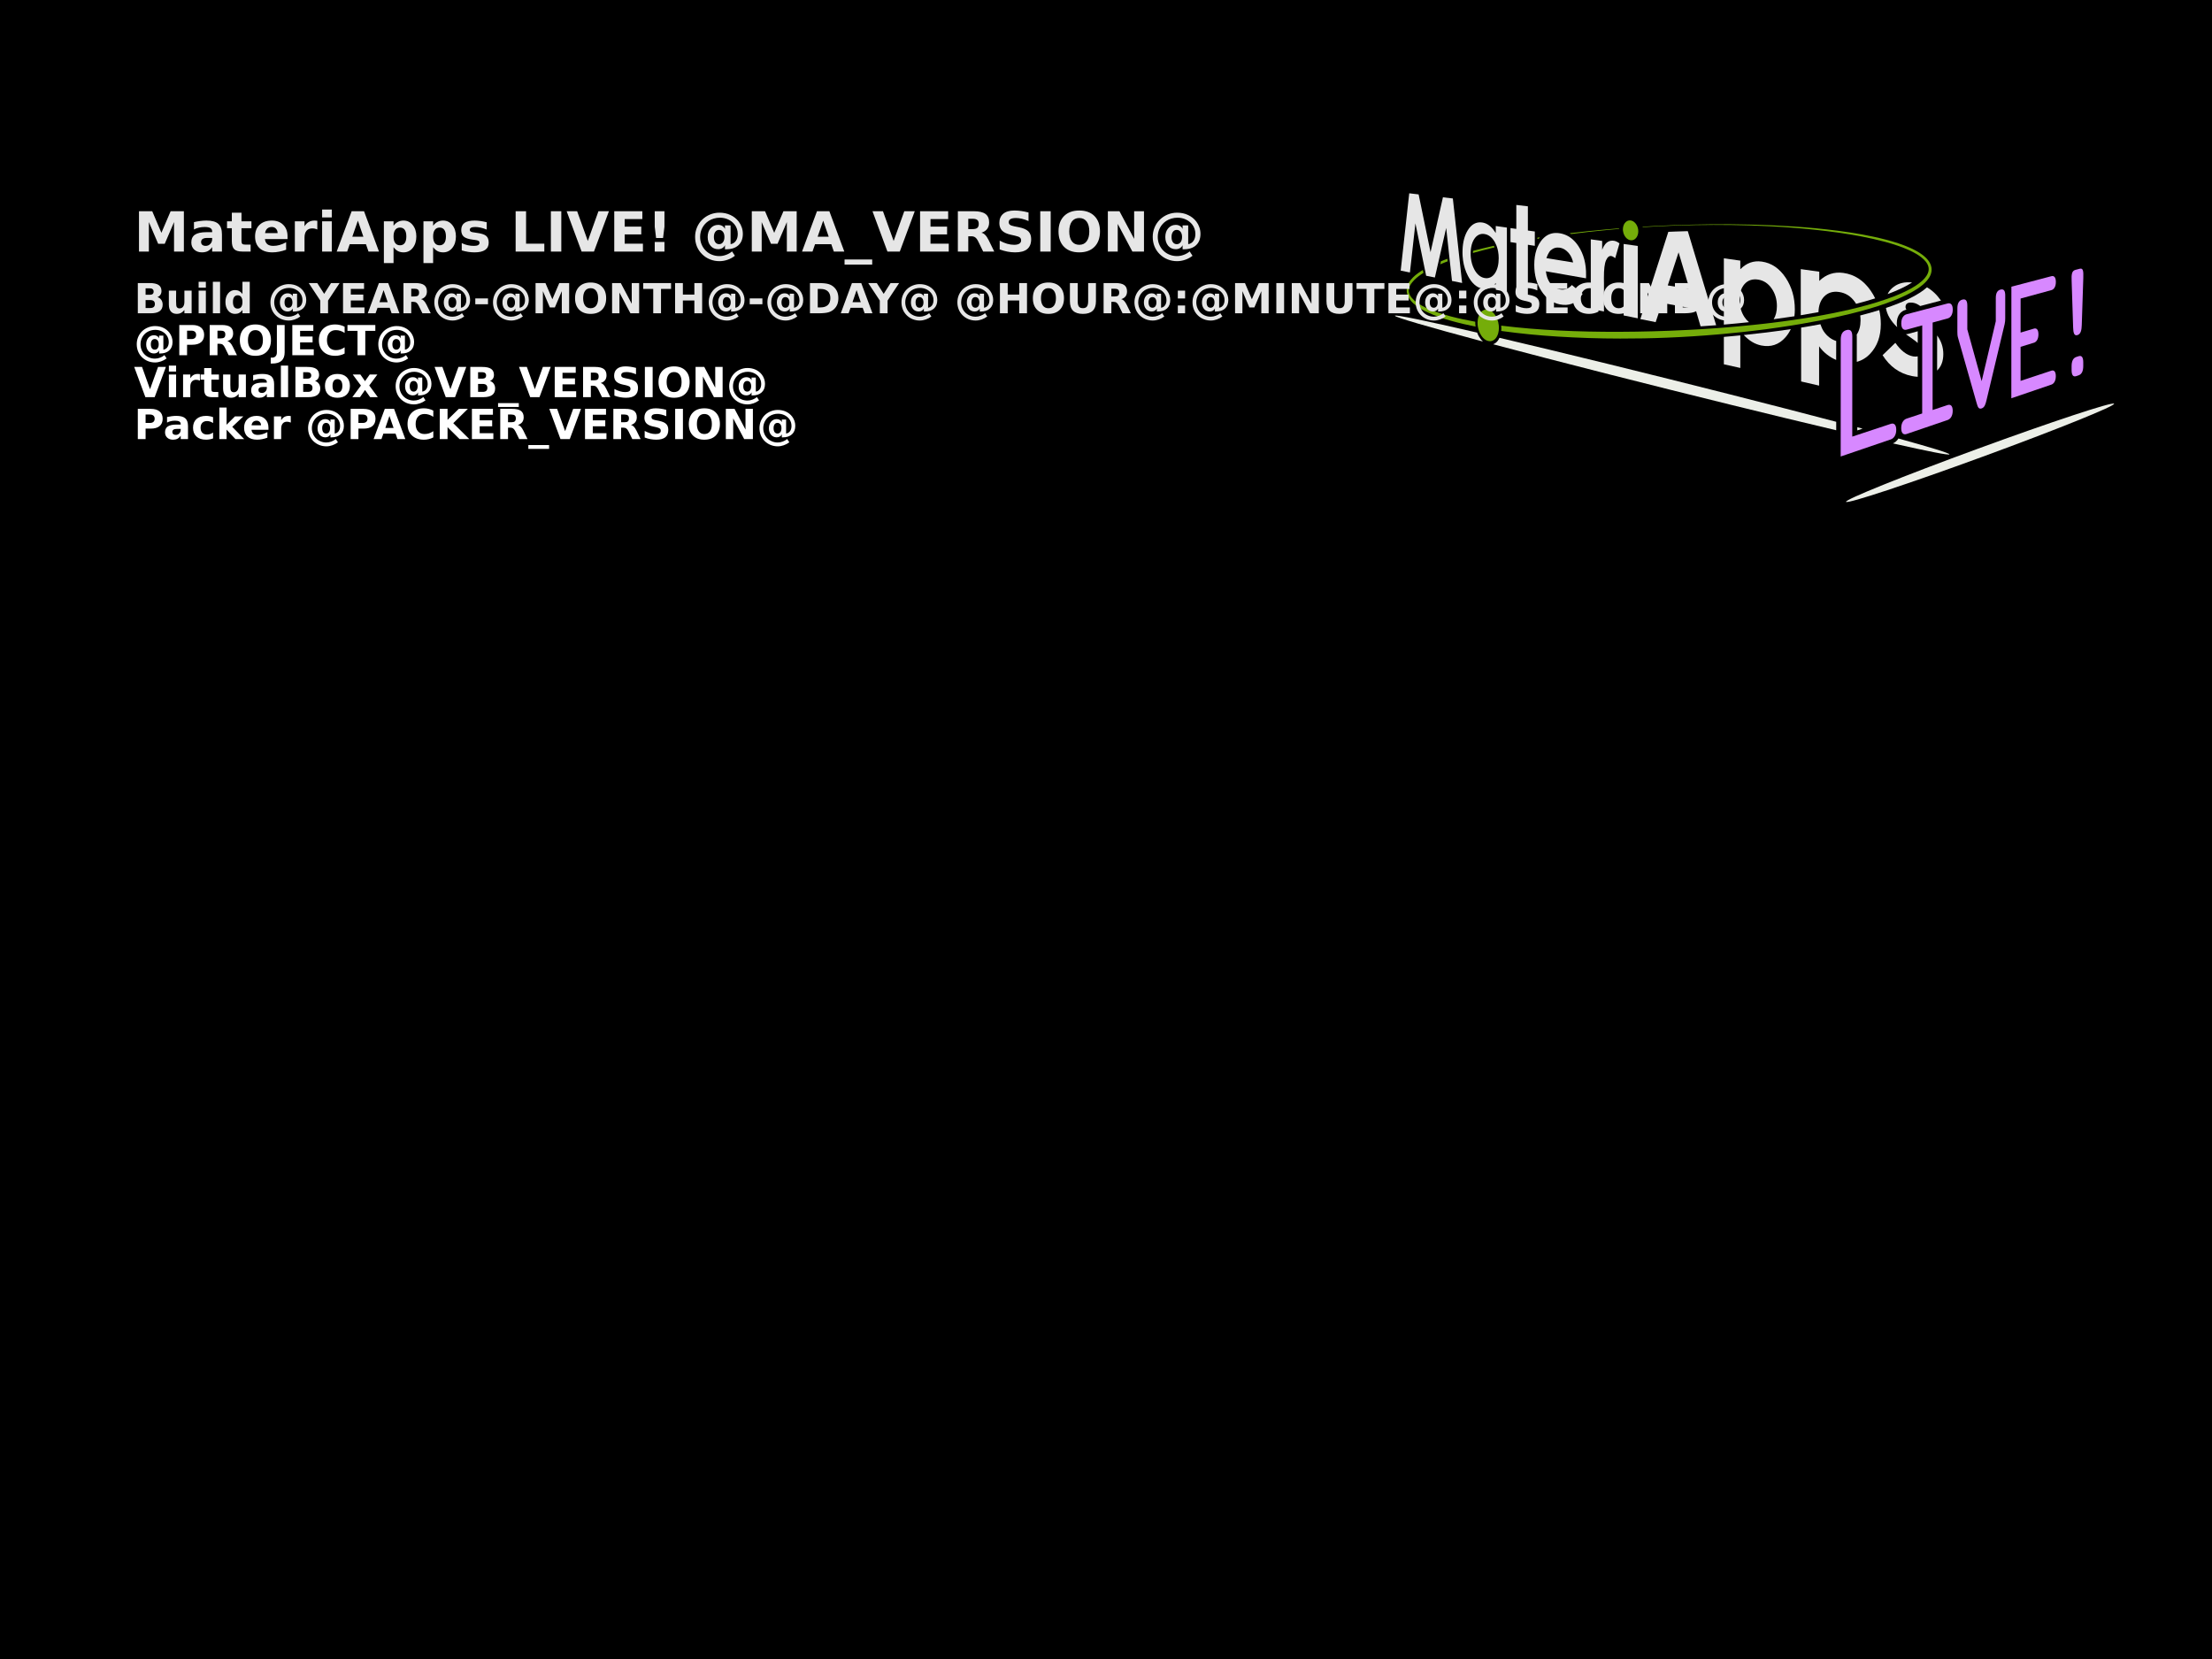
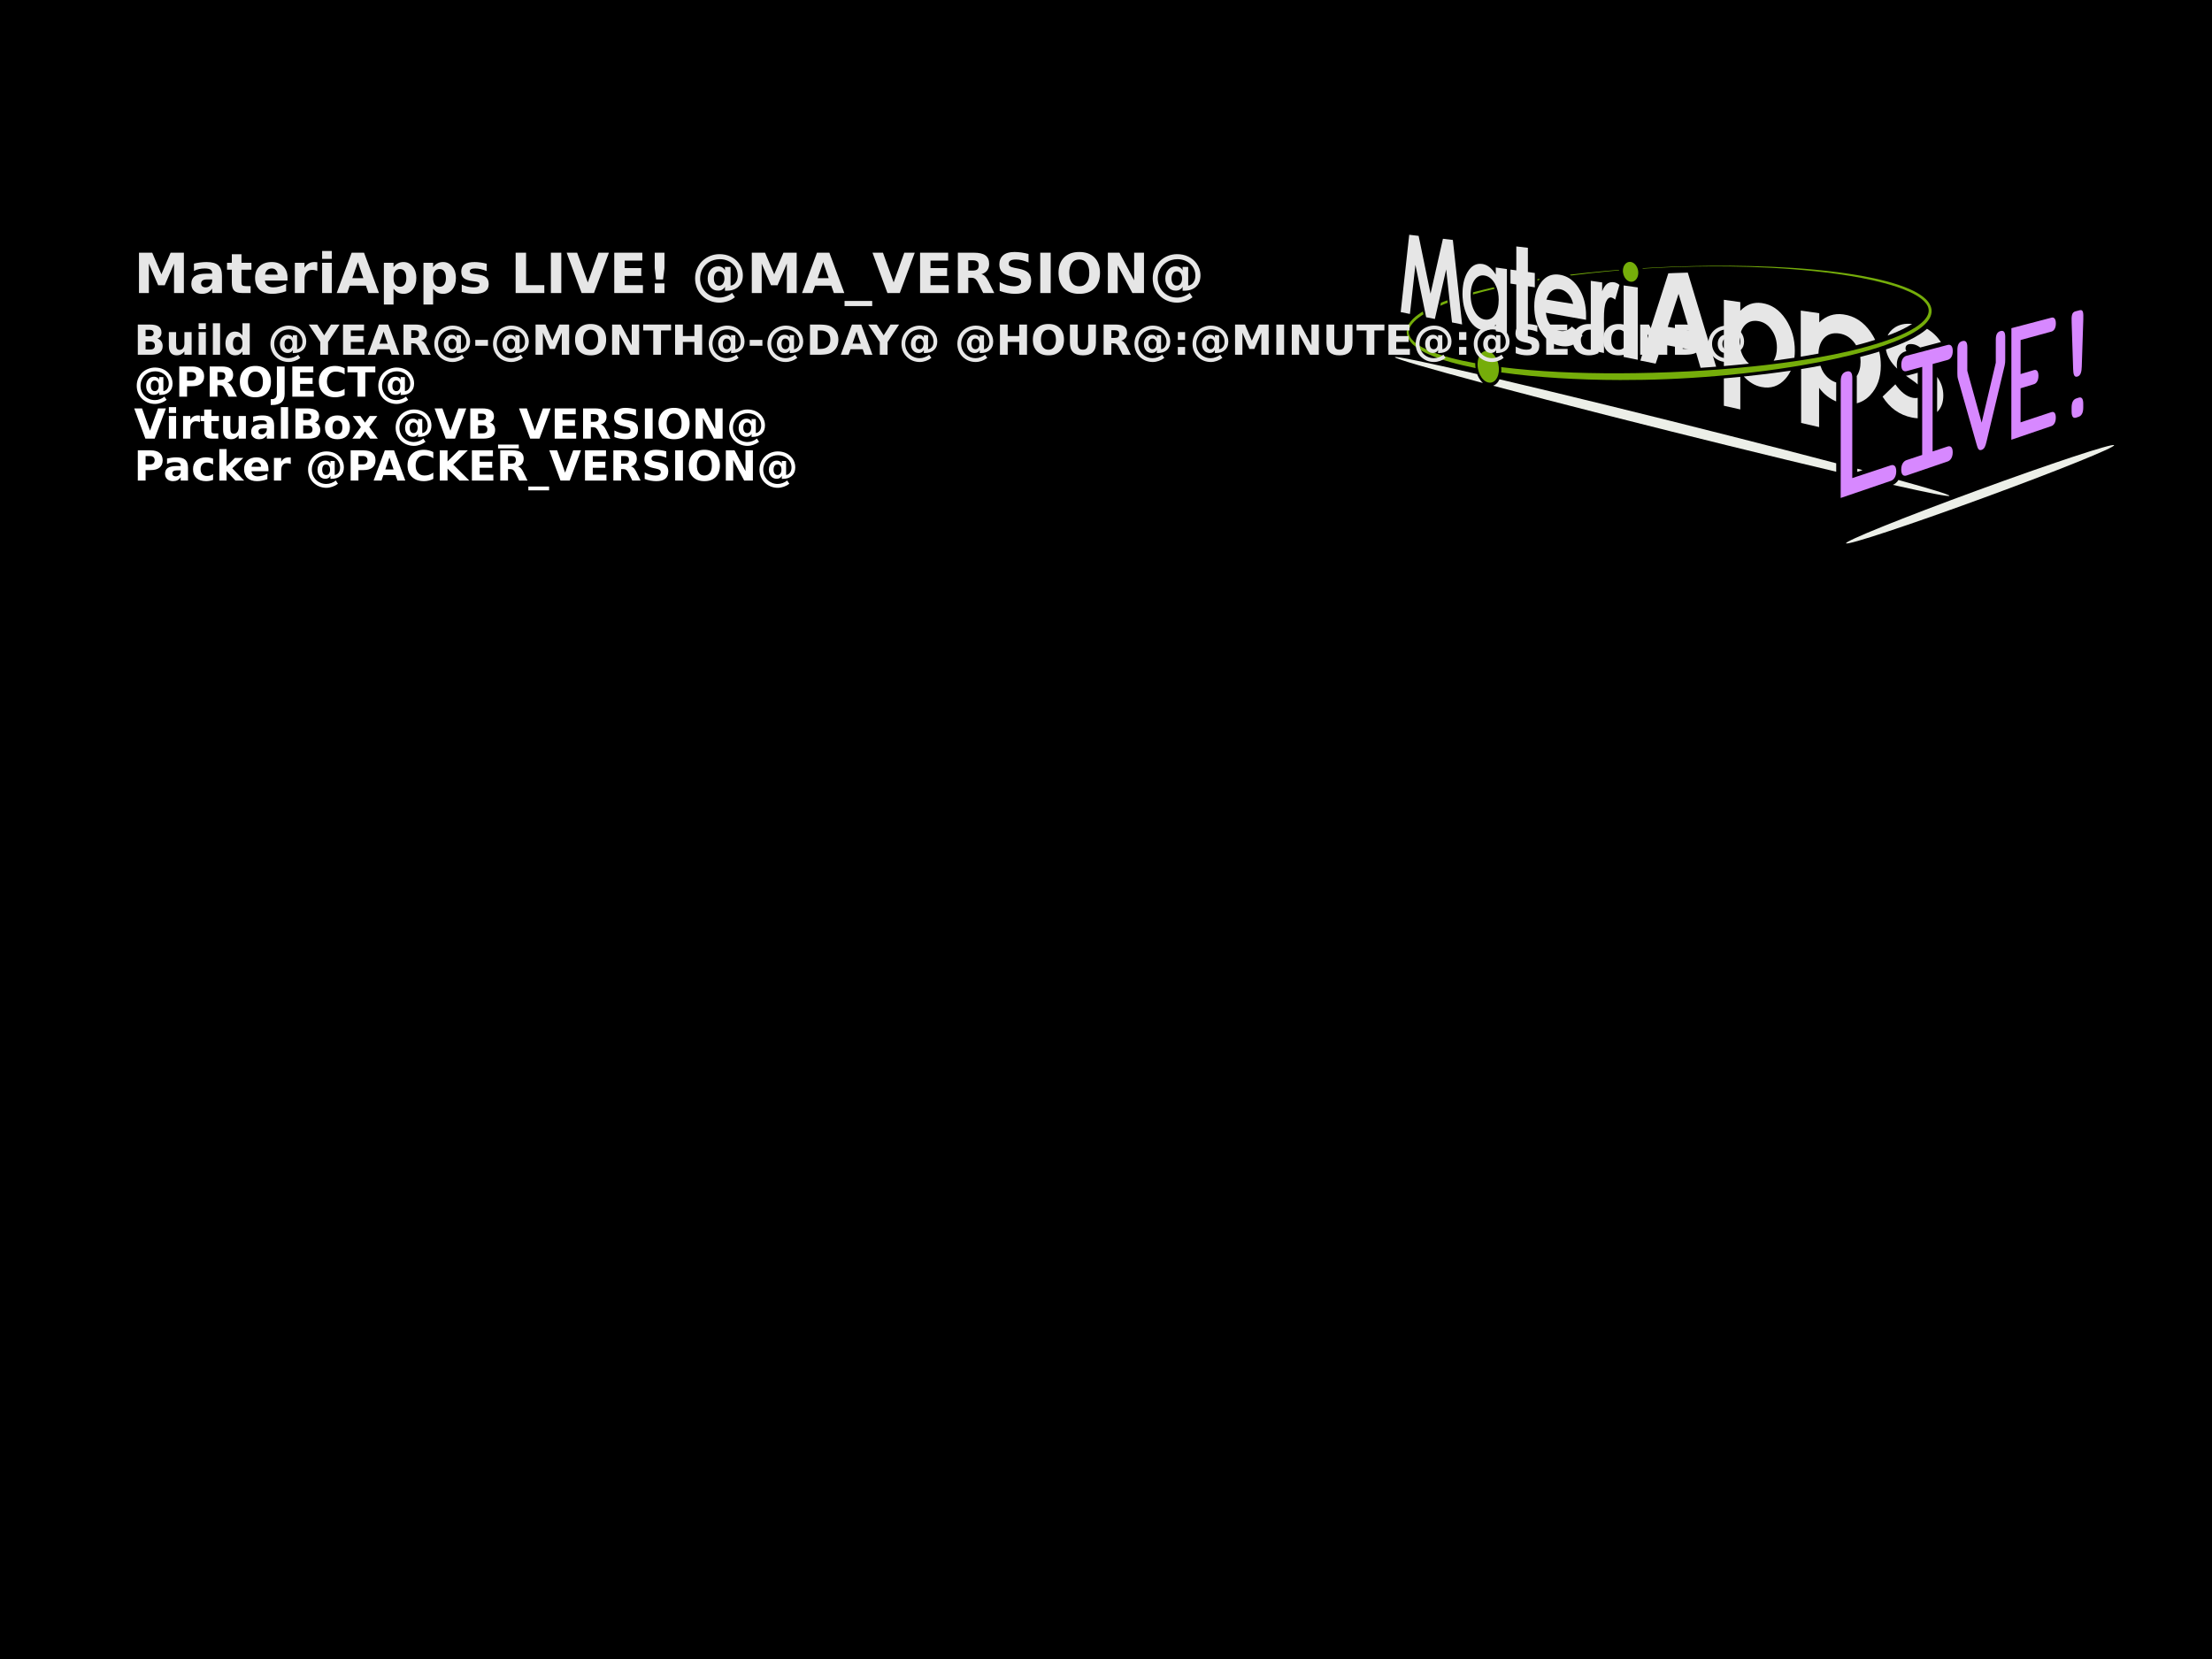
<svg xmlns="http://www.w3.org/2000/svg" width="640" height="480" id="svg3320" version="1.1">
  <defs id="defs3322">
    <linearGradient id="linearGradient5012">
      <stop id="stop5014" offset="0" style="stop-color:#fdf188;stop-opacity:1;" />
      <stop id="stop5016" offset="1" style="stop-color:#d3bc00;stop-opacity:1;" />
    </linearGradient>
    <linearGradient id="linearGradient8543">
      <stop id="stop8545" offset="0" style="stop-color:#fffef5;stop-opacity:0.941;" />
      <stop id="stop8547" offset="1" style="stop-color:#fce94f;stop-opacity:0;" />
    </linearGradient>
    <linearGradient id="linearGradient11202">
      <stop id="stop11204" offset="0" style="stop-color:#c4a000;stop-opacity:1;" />
      <stop id="stop11206" offset="1" style="stop-color:#c4a000;stop-opacity:0;" />
    </linearGradient>
    <linearGradient id="linearGradient18284">
      <stop id="stop18286" offset="0" style="stop-color:#000000;stop-opacity:1;" />
      <stop style="stop-color:#000000;stop-opacity:1;" offset="0.5" id="stop20913" />
      <stop style="stop-color:#000000;stop-opacity:0;" offset="1" id="stop19165" />
    </linearGradient>
  </defs>
  <g id="layer1" transform="translate(0,-572.3622)">
    <rect style="fill:#000000;fill-opacity:1;stroke:none" id="rect3328" width="640" height="480" x="0" y="572.362" />
    <text xml:space="preserve" style="font-style:normal;font-weight:normal;line-height:0%;font-family:sans-serif;letter-spacing:0px;word-spacing:0px;fill:#000000;fill-opacity:1;stroke:none" x="200" y="336.774" id="text3114" transform="translate(0,572.3622)">
      <tspan id="tspan3116" x="200" y="336.774" style="font-size:40px;line-height:1.25;font-family:sans-serif"> </tspan>
    </text>
    <text xml:space="preserve" style="font-style:normal;font-weight:normal;line-height:0%;font-family:sans-serif;letter-spacing:0px;word-spacing:0px;fill:#000000;fill-opacity:1;stroke:none" x="36.129" y="140.645" id="text3042" transform="translate(0,572.3622)">
      <tspan id="tspan3044" x="36.129" y="140.645" style="font-size:40px;line-height:1.25;font-family:sans-serif"> </tspan>
      <tspan id="tspan3046" x="36.129" y="190.645" style="font-size:40px;line-height:1.25;font-family:sans-serif"> </tspan>
    </text>
-     <g transform="matrix(0.6500387,0,0,0.6500387,369.0142,606.9292)" id="g509">
+     <g transform="matrix(0.6500387,0,0,0.6500387,369.0142,618.9292)" id="g509">
      <path id="path2" d="m 220.928,75.288 c -1.555,-2.298 -3.59,-3.635 -6.096,-4.019 -2.503,-0.383 -4.517,0.296 -6.053,2.031 -1.456,1.673 -2.18,3.969 -2.18,6.894 0,2.947 0.716,5.521 2.153,7.731 0.601,0.909 1.279,1.672 2.029,2.298 2.175,-0.234 4.365,-0.478 6.565,-0.747 1.473,-0.181 2.952,-0.37 4.437,-0.567 0.951,-1.575 1.436,-3.52 1.436,-5.843 -0.001,-2.966 -0.766,-5.561 -2.291,-7.778 z" style="fill:none" />
      <polygon id="polygon4" points="184.322,75.493 179.452,59.146 174.642,73.855 " style="fill:none" />
      <path id="path6" d="m 250.984,76.805 c -2.822,-0.432 -5.092,0.269 -6.821,2.095 -1.56,1.675 -2.365,3.962 -2.441,6.853 4.341,-0.816 8.716,-1.726 13.11,-2.77 1.214,-0.296 2.428,-0.605 3.645,-0.922 -0.191,-0.314 -0.395,-0.621 -0.614,-0.923 -1.757,-2.459 -4.052,-3.9 -6.879,-4.333 z" style="fill:none" />
      <path id="path8" d="m 89.787,94.86 c -22.84,-5.284 -36.616,-8.134 -36.616,-7.506 0,0.65 14.801,4.963 39.214,11.492 -0.669,-0.596 -1.271,-1.353 -1.775,-2.223 -0.315,-0.545 -0.588,-1.14 -0.823,-1.763 z" style="fill:#ecefe8" />
      <path id="path10" d="m 199.604,108.962 7.323,1.637 V 96.102 c -2.458,0.246 -4.899,0.472 -7.323,0.679 z" style="fill:#e6e6e6" />
      <path id="path12" d="m 227.199,70.567 c -2.809,-4.282 -6.4,-6.714 -10.748,-7.318 -3.655,-0.508 -6.825,0.645 -9.525,3.434 v -3.858 l -7.323,-1.029 v 29.502 c 3.686,-0.312 7.411,-0.67 11.177,-1.074 -0.75,-0.626 -1.428,-1.389 -2.029,-2.298 -1.437,-2.209 -2.153,-4.783 -2.153,-7.731 0,-2.925 0.725,-5.221 2.18,-6.894 1.536,-1.735 3.55,-2.414 6.053,-2.031 2.506,0.384 4.54,1.721 6.096,4.019 1.525,2.217 2.29,4.812 2.29,7.778 0,2.323 -0.485,4.269 -1.436,5.843 3.052,-0.403 6.129,-0.84 9.228,-1.32 0.121,-0.98 0.185,-1.999 0.185,-3.06 0.002,-5.249 -1.335,-9.912 -3.995,-13.963 z" style="fill:#e6e6e6" />
      <path id="path14" d="m 208.474,95.945 c 2.353,2.521 4.935,4.074 7.753,4.645 4.267,0.866 7.867,-0.325 10.769,-3.604 0.967,-1.102 1.765,-2.325 2.4,-3.664 -3.656,0.544 -7.278,1.039 -10.863,1.486 -3.385,0.42 -6.739,0.795 -10.059,1.137 z" style="fill:#e6e6e6" />
      <path id="path16" d="m 252.809,68.302 c -4.122,-0.573 -7.693,0.622 -10.734,3.556 v -4.094 l -8.238,-1.158 v 20.526 c 2.614,-0.426 5.243,-0.884 7.884,-1.381 0.076,-2.89 0.881,-5.178 2.441,-6.853 1.73,-1.825 4,-2.527 6.821,-2.095 2.827,0.433 5.123,1.874 6.879,4.332 0.219,0.302 0.423,0.609 0.614,0.923 2.832,-0.738 5.667,-1.536 8.481,-2.432 -0.573,-1.191 -1.241,-2.34 -2.009,-3.445 -3.174,-4.578 -7.231,-7.196 -12.139,-7.879 z" style="fill:#e6e6e6" />
      <path id="path18" d="m 272.496,77.718 c 0.647,-0.241 1.294,-0.484 1.937,-0.738 3.116,-1.249 6.196,-2.659 8.955,-4.413 -3.178,-0.368 -5.875,0.245 -8.091,1.849 -1.255,0.901 -2.186,2.002 -2.801,3.302 z" style="fill:#e6e6e6" />
      <path id="path20" d="m 117.228,53.073 c 0.076,-0.105 0.15,-0.212 0.229,-0.315 0.084,-0.111 0.17,-0.214 0.256,-0.32 -0.368,0.056 -0.735,0.115 -1.102,0.172 v 0.566 c 0.205,-0.033 0.41,-0.068 0.617,-0.103 z" style="fill:#75ad0a" />
      <path id="path22" d="m 88.953,90.023 c -3.657,-0.654 -7.257,-1.415 -10.797,-2.337 -3.548,-0.94 -7.043,-2.027 -10.431,-3.545 -1.67,-0.761 -3.322,-1.621 -4.879,-2.764 -0.77,-0.572 -1.521,-1.218 -2.173,-2.009 -0.645,-0.779 -1.189,-1.756 -1.292,-2.769 -0.118,-1.013 0.212,-2.047 0.684,-2.891 0.476,-0.856 1.081,-1.578 1.719,-2.229 1.26,-1.269 2.665,-2.279 4.109,-3.193 l -0.264,-1.292 c -0.002,0.001 -0.003,0.002 -0.005,0.003 -1.516,0.923 -3,1.941 -4.37,3.283 -0.678,0.675 -1.333,1.427 -1.889,2.402 -0.275,0.489 -0.527,1.04 -0.705,1.697 -0.177,0.651 -0.27,1.442 -0.185,2.262 0.08,0.82 0.332,1.601 0.64,2.238 0.31,0.643 0.672,1.175 1.046,1.644 0.754,0.935 1.56,1.639 2.374,2.266 1.642,1.244 3.332,2.158 5.036,2.973 3.452,1.624 6.979,2.797 10.558,3.825 3.6,1.016 7.256,1.873 10.968,2.612 -0.095,-0.634 -0.151,-1.28 -0.151,-1.932 -0.001,-0.083 0.006,-0.162 0.007,-0.244 z" style="fill:#75ad0a" />
      <path id="path24" d="m 75.246,62.493 c -0.524,0.2 -1.046,0.405 -1.566,0.613 l -0.311,1.36 c 0.706,-0.302 1.417,-0.596 2.132,-0.882 0.389,-0.153 0.781,-0.297 1.173,-0.446 L 76.552,62.02 c -0.436,0.158 -0.873,0.31 -1.306,0.473 z" style="fill:#75ad0a" />
      <path id="path26" d="m 147.389,49.203 c 1.842,-0.173 3.699,-0.334 5.569,-0.49 -0.013,-0.078 -0.029,-0.156 -0.039,-0.235 -1.869,0.146 -3.723,0.297 -5.564,0.454 -5.573,0.49 -11.018,1.052 -16.336,1.692 0.19,0.116 0.378,0.236 0.564,0.362 5.148,-0.665 10.416,-1.264 15.806,-1.783 z" style="fill:#75ad0a" />
      <path id="path28" d="m 291.997,65.888 -0.003,-0.017 c -0.187,-1.162 -0.748,-2.26 -1.444,-3.165 -0.701,-0.909 -1.525,-1.664 -2.38,-2.325 -1.713,-1.311 -3.553,-2.283 -5.397,-3.128 -3.672,-1.654 -7.399,-2.797 -11.089,-3.771 -7.263,-1.879 -14.412,-3.045 -21.392,-3.96 -13.509,-1.729 -26.427,-2.417 -38.77,-2.728 -11.727,-0.301 -22.957,-0.121 -33.729,0.244 -0.106,0.004 -0.212,0.007 -0.318,0.01 -0.552,0.02 -1.103,0.044 -1.653,0.065 -4.19,0.161 -8.31,0.372 -12.363,0.622 0.005,0.069 0.014,0.138 0.018,0.206 4.026,-0.254 8.119,-0.465 12.28,-0.629 1.107,-0.043 2.219,-0.083 3.335,-0.12 10.38,-0.339 21.19,-0.379 32.453,-0.027 12.343,0.415 25.26,1.288 38.731,3.162 6.957,0.993 14.079,2.241 21.264,4.188 3.646,1.005 7.323,2.181 10.874,3.829 1.781,0.837 3.539,1.798 5.102,3.021 1.546,1.208 2.941,2.792 3.209,4.562 0.28,1.796 -0.61,3.442 -1.761,4.763 -0.801,0.915 -1.736,1.71 -2.728,2.438 -0.452,0.331 -0.912,0.653 -1.382,0.957 -3.008,1.918 -6.292,3.383 -9.6,4.678 -1.151,0.443 -2.309,0.858 -3.469,1.26 -1.353,0.47 -2.709,0.919 -4.069,1.34 -2.793,0.864 -5.599,1.63 -8.398,2.337 -1.314,0.332 -2.627,0.653 -3.938,0.962 -4.565,1.069 -9.116,1.966 -13.624,2.764 -1.902,0.337 -3.795,0.661 -5.681,0.965 -0.745,0.119 -1.491,0.229 -2.234,0.342 -1.032,0.159 -2.061,0.317 -3.088,0.466 -3.456,0.503 -6.884,0.953 -10.281,1.362 -0.939,0.114 -1.873,0.229 -2.807,0.335 -1.661,0.19 -3.314,0.37 -4.959,0.542 -4.422,0.463 -8.788,0.862 -13.099,1.204 -1.018,0.081 -2.033,0.158 -3.044,0.233 -2.331,0.171 -4.646,0.324 -6.944,0.463 -2.002,0.121 -3.992,0.234 -5.97,0.331 -10.532,0.544 -20.713,0.804 -30.543,0.843 -18.611,0.059 -36.047,-0.722 -52.382,-2.721 -0.076,-0.009 -0.152,-0.02 -0.229,-0.03 0.041,0.416 0.069,0.835 0.069,1.257 0,0.379 -0.023,0.744 -0.056,1.102 0.111,0.016 0.221,0.034 0.332,0.049 8.072,1.133 16.406,1.946 25.005,2.475 8.909,0.546 18.124,0.867 27.638,0.872 13.692,0.034 28.047,-0.517 43.058,-1.804 0.284,-0.025 0.568,-0.052 0.853,-0.077 0.735,-0.064 1.473,-0.131 2.212,-0.199 2.423,-0.223 4.864,-0.466 7.323,-0.728 0.146,-0.015 0.292,-0.031 0.438,-0.046 3.58,-0.384 7.197,-0.807 10.851,-1.278 3.914,-0.519 7.87,-1.095 11.866,-1.734 1.249,-0.199 2.5,-0.407 3.756,-0.62 2.72,-0.463 5.457,-0.957 8.208,-1.494 4.602,-0.897 9.247,-1.902 13.926,-3.046 1.317,-0.327 2.637,-0.668 3.959,-1.019 2.786,-0.74 5.579,-1.54 8.364,-2.438 1.106,-0.357 2.208,-0.733 3.31,-1.121 1.453,-0.513 2.903,-1.049 4.346,-1.625 3.341,-1.357 6.664,-2.885 9.761,-4.916 0.769,-0.513 1.526,-1.056 2.249,-1.655 0.733,-0.607 1.43,-1.27 2.066,-2.015 0.629,-0.745 1.195,-1.579 1.587,-2.552 0.388,-0.961 0.576,-2.124 0.381,-3.261 z" style="fill:#75ad0a" />
-       <polygon id="polygon30" points="72.999,61.487 72.999,61.488 76.012,48.274 77.278,59.82 76.012,48.273 " style="fill:#ffffff" />
+       <polygon id="polygon30" points="72.999,61.488 76.012,48.274 77.278,59.82 76.012,48.273 72.999,61.487 " style="fill:#ffffff" />
      <rect id="rect32" height="0" width="1.71" style="fill:#ffffff" transform="matrix(0.2004,0.9797,-0.9797,0.2004,120.7157,-10.6743)" y="68.619" x="66.043" />
      <rect id="rect34" height="0" width="1.706" style="fill:#ffffff" transform="matrix(0.2005,0.9797,-0.9797,0.2005,117.3445,-12.4414)" y="65.674" x="65.442" />
      <rect id="rect36" height="2.144" width="0" style="fill:#ffffff" y="61.461" x="72.76" />
      <rect id="rect38" height="1.298" width="0" style="fill:#ffffff" y="66.496" x="66.596" />
      <path id="path40" d="m 97.254,56.237 v 0 c -0.218,0.048 -0.436,0.094 -0.654,0.143 -0.155,0.034 -0.309,0.071 -0.465,0.106 -2.387,0.538 -4.745,1.105 -7.071,1.708 -0.365,0.095 -0.728,0.189 -1.091,0.285 -0.028,0.307 -0.045,0.624 -0.053,0.951 0.347,-0.099 0.695,-0.198 1.044,-0.296 2.467,-0.688 4.97,-1.334 7.507,-1.949 0.088,-0.02 0.174,-0.043 0.262,-0.064 0.269,-0.064 0.539,-0.124 0.808,-0.186 v 0 c -0.087,-0.238 -0.183,-0.47 -0.287,-0.698 z" style="fill:#75ad0a" />
      <rect id="rect42" height="5.248" width="0" style="fill:#ffffff" y="75.522" x="109.802" />
      <polygon id="polygon44" points="153.143,55.152 153.143,55.15 " style="fill:#ffffff" />
      <polygon id="polygon46" points="" style="fill:#ffffff" />
      <path id="path48" d="m 183.552,49.703 c -1.946,0.054 -3.878,0.114 -5.795,0.187 -0.959,0.034 -1.914,0.082 -2.866,0.12 l -12.233,38.118 -0.231,0.718 0.231,0.046 6.589,1.326 2.877,-8.573 14.858,2.74 2.263,7.691 c 2.292,-0.152 4.6,-0.317 6.924,-0.498 z m -8.91,24.152 4.81,-14.709 4.87,16.347 z" style="fill:#e6e6e6" />
      <rect id="rect50" height="0" width="6.408" style="fill:#ffffff" transform="matrix(-0.9804,-0.1972,0.1972,-0.9804,295.8515,205.1854)" y="87.866" x="154.935" />
-       <polygon id="polygon52" points="77.807,64.65 78.599,71.871 83.107,72.777 82.057,63.214 81.847,61.299 81.735,60.28 81.525,58.368 78.978,35.163 74.568,34.639 69.05,59.069 63.744,33.351 59.567,32.854 55.766,67.279 59.869,68.104 62.317,46.23 66.124,64.838 66.466,66.509 66.726,67.781 67.069,69.456 67.089,69.556 70.98,70.338 71.723,67.082 72.203,64.976 72.522,63.578 72.999,61.487 76.012,48.273 77.278,59.82 77.482,61.684 77.603,62.784 " style="fill:#e6e6e6" />
+       <polygon id="polygon52" points="81.525,58.368 78.978,35.163 74.568,34.639 69.05,59.069 63.744,33.351 59.567,32.854 55.766,67.279 59.869,68.104 62.317,46.23 66.124,64.838 66.466,66.509 66.726,67.781 67.069,69.456 67.089,69.556 70.98,70.338 71.723,67.082 72.203,64.976 72.522,63.578 72.999,61.487 76.012,48.273 77.278,59.82 77.482,61.684 77.603,62.784 77.807,64.65 78.599,71.871 83.107,72.777 82.057,63.214 81.847,61.299 81.735,60.28 " style="fill:#e6e6e6" />
      <path id="path54" d="m 98.086,47.422 v 0 1.014 2.115 c -0.343,-0.557 -0.698,-1.063 -1.064,-1.522 -1.485,-1.864 -3.152,-2.922 -5,-3.178 -2.66,-0.369 -4.807,0.818 -6.453,3.545 -1.358,2.248 -2.11,5.048 -2.264,8.406 -0.02,0.433 -0.031,0.874 -0.031,1.326 v 0 0 c 0,0.227 0.003,0.452 0.009,0.675 0.009,0.34 0.025,0.676 0.046,1.01 0.041,0.656 0.107,1.302 0.198,1.935 0.351,2.445 1.069,4.725 2.161,6.843 1.704,3.284 3.858,5.198 6.473,5.728 1.735,0.352 3.356,-0.126 4.861,-1.439 0.362,-0.315 0.716,-0.677 1.064,-1.089 v 2.063 0.934 0 l 4.948,0.995 v 0 -18.854 -2.213 -0.694 -2.212 -3.126 -1.567 0 z m -0.374,21.031 -0.006,0.009 c -1.179,1.752 -2.844,2.465 -4.676,2.093 -1.787,-0.322 -3.394,-1.687 -4.52,-3.86 -0.786,-1.477 -1.284,-3.168 -1.496,-4.963 -0.078,-0.655 -0.119,-1.324 -0.12,-2.003 0,-0.02 -0.002,-0.039 -0.002,-0.059 -10e-4,-0.306 0.007,-0.606 0.022,-0.901 0.036,-0.74 0.124,-1.443 0.256,-2.111 0.259,-1.316 0.698,-2.486 1.328,-3.446 1.125,-1.745 2.728,-2.519 4.515,-2.231 1.672,0.233 3.195,1.292 4.336,3.077 0.1,0.156 0.201,0.308 0.295,0.475 0.266,0.464 0.497,0.956 0.702,1.467 0.091,0.227 0.174,0.458 0.253,0.692 0.222,0.659 0.402,1.345 0.53,2.057 0.175,0.974 0.264,1.989 0.261,3.028 0.005,2.689 -0.553,5.011 -1.678,6.676 z" style="fill:#e6e6e6" />
-       <polygon id="polygon56" points="104.634,52.479 104.634,54.581 104.991,54.636 106.907,54.93 107.23,54.98 107.23,57.116 107.23,77.628 112.374,78.662 112.374,56.195 112.374,55.769 113.699,55.973 115.461,56.243 115.461,55.684 115.461,53.371 115.461,52.794 115.461,51.469 115.461,50.48 115.461,49.861 112.374,49.428 112.374,38.653 107.23,38.046 107.23,48.706 104.634,48.341 104.634,48.342 " style="fill:#e6e6e6" />
+       <polygon id="polygon56" points="107.23,77.628 112.374,78.662 112.374,56.195 112.374,55.769 113.699,55.973 115.461,56.243 115.461,55.684 115.461,53.371 115.461,52.794 115.461,51.469 115.461,50.48 115.461,49.861 112.374,49.428 112.374,38.653 107.23,38.046 107.23,48.706 104.634,48.341 104.634,48.342 104.634,52.479 104.634,54.581 104.991,54.636 106.907,54.93 107.23,54.98 107.23,57.116 " style="fill:#e6e6e6" />
      <path id="path58" d="m 134.896,56.414 v 0 c -0.794,-1.207 -1.67,-2.225 -2.625,-3.063 -1.001,-0.878 -2.09,-1.554 -3.265,-2.026 -0.311,-0.125 -0.627,-0.237 -0.95,-0.334 -0.561,-0.168 -1.139,-0.297 -1.736,-0.379 -2.344,-0.325 -4.372,0.164 -6.093,1.45 -0.267,0.199 -0.529,0.417 -0.781,0.656 -0.402,0.379 -0.786,0.805 -1.152,1.282 -0.334,0.437 -0.637,0.899 -0.917,1.382 -0.283,0.489 -0.539,1.001 -0.766,1.537 -0.144,0.341 -0.279,0.691 -0.401,1.051 -0.66,1.954 -0.991,4.194 -0.991,6.724 v 0 0 c 0,4.505 1.052,8.379 3.172,11.643 2.138,3.293 4.875,5.287 8.231,5.967 3.916,0.794 7.033,-0.365 9.327,-3.494 0.275,-0.374 0.54,-0.772 0.791,-1.203 v 0 0 l -0.002,-0.001 -1.151,-0.944 -3.632,-2.98 c -1.507,1.694 -3.295,2.341 -5.361,1.95 -1.661,-0.314 -3.046,-1.183 -4.16,-2.604 -0.815,-1.04 -1.398,-2.301 -1.755,-3.778 -0.129,-0.531 -0.229,-1.089 -0.298,-1.677 l 1.197,0.21 16.679,2.921 0.022,-1.469 v 0 c 0.07,-4.993 -1.063,-9.275 -3.383,-12.821 z m -12.973,5.507 -1.306,-0.213 c 0.2,-0.571 0.406,-1.077 0.618,-1.526 0.427,-0.908 0.878,-1.573 1.354,-1.983 1.138,-0.985 2.467,-1.364 3.992,-1.133 1.358,0.206 2.589,0.898 3.689,2.078 0.728,0.78 1.297,1.701 1.713,2.756 0.216,0.547 0.393,1.128 0.524,1.748 l -1.296,-0.211 z" style="fill:#e6e6e6" />
      <path id="path60" d="m 150.674,53.991 c -1.603,-0.222 -2.914,0.316 -3.941,1.604 -0.499,0.626 -0.932,1.426 -1.297,2.407 v -3.231 -0.703 0 l -5.062,-0.71 v 0 30.935 0 l 5.869,1.18 v 0 -12.64 0 l -0.022,-1.527 c -0.004,-0.265 -0.006,-0.525 -0.006,-0.779 -0.011,-3.817 0.311,-6.437 0.964,-7.861 0.626,-1.401 1.399,-2.032 2.322,-1.891 0.153,0.023 0.327,0.086 0.508,0.167 0.358,0.158 0.767,0.416 1.236,0.795 l 0.451,-1.564 0.999,-3.47 0.448,-1.551 v -0.002 0 c -0.862,-0.665 -1.685,-1.05 -2.469,-1.159 z" style="fill:#e6e6e6" />
-       <polygon id="polygon62" points="161.28,88.497 161.28,58.052 161.28,56.292 154.998,55.41 154.998,87.234 " style="fill:#e6e6e6" />
+       <polygon id="polygon62" points="161.28,58.052 161.28,56.292 154.998,55.41 154.998,87.234 161.28,88.497 " style="fill:#e6e6e6" />
      <path id="path64" d="m 99.418,91.619 c -0.047,-0.439 -0.121,-0.871 -0.22,-1.292 -0.67,-2.869 -2.445,-5.207 -4.518,-5.667 -2.228,-0.494 -4.076,1.344 -4.572,4.253 -0.07,0.409 -0.112,0.84 -0.126,1.288 -0.003,0.103 -0.01,0.204 -0.01,0.31 0,0.641 0.064,1.275 0.174,1.891 0.085,0.471 0.199,0.93 0.34,1.373 0.154,0.48 0.335,0.942 0.548,1.375 0.861,1.755 2.17,3.07 3.646,3.441 1.514,0.381 2.87,-0.317 3.754,-1.715 0.305,-0.483 0.552,-1.052 0.73,-1.687 0.108,-0.386 0.191,-0.796 0.244,-1.229 0.048,-0.384 0.077,-0.782 0.077,-1.197 0.002,-0.385 -0.026,-0.767 -0.067,-1.144 z" style="fill:#75ad0a" />
      <path id="path66" d="m 161.471,49.08 c -0.007,-0.056 -0.012,-0.113 -0.02,-0.169 -0.071,-0.473 -0.199,-0.926 -0.374,-1.347 0,-10e-4 0,-10e-4 -0.001,-0.002 -0.109,-0.263 -0.236,-0.512 -0.379,-0.746 -0.106,-0.174 -0.223,-0.338 -0.346,-0.492 -0.611,-0.769 -1.411,-1.289 -2.286,-1.391 -1.04,-0.12 -1.965,0.372 -2.587,1.239 0,0.001 -0.001,0.001 -0.001,0.002 -0.222,0.309 -0.406,0.666 -0.541,1.061 -0.173,0.505 -0.269,1.072 -0.269,1.681 0,0.159 0.007,0.317 0.02,0.473 0.005,0.063 0.015,0.126 0.022,0.189 0.086,0.751 0.314,1.46 0.649,2.075 0.619,1.135 1.597,1.952 2.707,2.103 1.495,0.204 2.773,-0.859 3.25,-2.521 0.129,-0.447 0.202,-0.935 0.202,-1.456 0,-0.236 -0.018,-0.469 -0.046,-0.699 z" style="fill:#75ad0a" />
      <path id="path68" d="m 373.291,126.511 c -0.709,-0.937 -27.989,8.083 -60.931,20.148 -32.942,12.064 -59.071,22.604 -58.362,23.541 0.709,0.937 27.989,-8.083 60.931,-20.148 32.941,-12.064 59.071,-22.604 58.362,-23.541 z" style="fill:#ecefe8" />
      <path id="path70" d="m 148.664,108.965 c -18.786,-4.613 -35.288,-8.579 -48.929,-11.785 -0.255,0.565 -0.559,1.071 -0.91,1.493 -0.545,0.655 -1.197,1.126 -1.92,1.377 14.179,3.768 31.667,8.313 51.759,13.421 35.914,9.131 72.658,18.166 100.948,24.858 l 0.002,-3.767 c -28.291,-7.447 -65.036,-16.778 -100.95,-25.597 z" style="fill:#ecefe8" />
      <path id="path72" d="M 261.349,137.61 C 260.575,137.403 260,137.195 259,136.984 v 1.404 z" style="fill:#ecefe8" />
      <path id="path74" d="m 274.836,144.178 c 15.605,3.521 25.172,5.426 25.172,4.861 0,-0.534 -8.562,-3.138 -22.699,-7.04 -0.663,1.083 -1.565,1.801 -2.473,2.179 z" style="fill:#ecefe8" />
      <path id="path76" d="m 258.776,107.877 c 2.199,-0.573 4.186,-1.758 5.941,-3.604 3.16,-3.348 4.751,-7.755 4.751,-13.197 0,-2.163 -0.23,-4.236 -0.685,-6.219 -2.832,0.881 -5.664,1.663 -8.485,2.383 0.098,0.708 0.15,1.436 0.15,2.187 0,2.531 -0.576,4.633 -1.703,6.314 0.022,0.273 0.037,0.556 0.036,0.859 z" style="fill:#e6e6e6" />
      <path id="path78" d="m 244.131,94.42 c -0.701,-1.023 -1.158,-2.12 -1.555,-3.284 -2.904,0.543 -5.576,1.039 -8.576,1.5 v 23.98 l 8,1.841 v -17.5 c 2,2.875 4.857,4.902 7.591,6.081 l 0.023,-8.436 c -2.221,-0.718 -4.037,-2.106 -5.483,-4.182 z" style="fill:#e6e6e6" />
      <path id="path80" d="m 283.776,105.44 c -2.785,-0.527 -5.399,-2.54 -7.843,-6.021 l -5.683,5.495 c 3.196,5.062 7.524,8.164 13.027,9.28 0.904,0.184 1.772,0.296 2.609,0.349 l 0.005,-9.107 c -0.649,0.146 -1.354,0.148 -2.115,0.004 z" style="fill:#e6e6e6" />
      <path id="path82" d="m 297.284,104.413 c 0,-3.045 -0.925,-5.809 -2.75,-8.285 l -0.009,15.631 c 1.826,-1.757 2.759,-4.2 2.759,-7.346 z" style="fill:#e6e6e6" />
      <path id="path84" d="m 280.459,84.759 0.396,-0.104 c -0.258,-0.404 -0.398,-0.78 -0.398,-1.123 0,-1.645 1.131,-2.295 3.404,-1.948 0.991,0.151 2.043,0.636 3.155,1.451 l 9.221,-2.424 c -1.774,-2.568 -3.846,-4.537 -6.215,-5.898 -1.014,0.912 -2.08,1.679 -3.156,2.386 -3.266,2.101 -6.676,3.625 -10.093,4.98 -1.674,0.651 -3.351,1.256 -5.03,1.822 0.476,2.965 2.153,5.808 5.017,8.547 -0.117,-0.512 -0.186,-1.069 -0.186,-1.688 10e-4,-3.672 2.008,-5.507 3.885,-6.001 z" style="fill:#e6e6e6" />
      <path id="path86" d="m 281.49,95.474 c -0.286,0.078 -0.568,0.115 -0.847,0.133 l 3.168,2.215 c 0.819,0.569 1.504,1.121 2.083,1.659 l 0.003,-5.21 z" style="fill:#e6e6e6" />
      <path id="path88" d="m 273.913,135.477 c 1.263,-0.418 2.424,0.163 2.423,2.645 -0.001,2.484 -1.164,3.846 -2.426,4.277 l -22.305,7.61 0.029,-52.029 c 0.001,-2.287 0.728,-3.765 2.586,-4.253 1.849,-0.486 2.564,0.603 2.563,2.873 l -0.024,44.558 z" style="fill:#d788ff" />
      <path id="path90" d="m 292.516,129.317 6.703,-2.22 c 1.172,-0.388 2.248,0.185 2.247,2.577 -0.001,2.393 -1.079,3.691 -2.251,4.09 L 280.937,140 c -1.242,0.424 -2.391,-0.146 -2.39,-2.622 10e-4,-2.474 1.152,-3.818 2.394,-4.229 l 6.936,-2.297 0.021,-39.202 -6.936,1.893 c -1.242,0.339 -2.391,-0.309 -2.39,-2.784 10e-4,-2.476 1.152,-3.741 2.394,-4.067 l 18.277,-4.806 c 1.172,-0.308 2.248,0.339 2.247,2.732 -0.001,2.392 -1.079,3.616 -2.251,3.936 l -6.703,1.83 z" style="fill:#d788ff" />
      <path id="path92" d="m 320.64,89.811 0.006,-10.324 c 10e-4,-2.065 0.593,-3.382 2.109,-3.781 1.508,-0.396 2.092,0.604 2.091,2.655 l -0.006,10.128 c 0,0.833 -0.043,1.742 -0.252,2.572 l -8.093,33.951 c -0.43,1.769 -0.816,3.136 -2.15,3.591 -1.339,0.457 -1.728,-0.652 -2.161,-2.139 l -8.378,-29.422 c -0.222,-0.731 -0.266,-1.645 -0.266,-2.507 l 0.006,-10.466 c 0.001,-2.12 0.625,-3.476 2.222,-3.897 1.59,-0.418 2.205,0.605 2.204,2.71 l -0.006,10.528 6.386,23.072 z" style="fill:#d788ff" />
      <path id="path94" d="m 345.413,111.802 c 1.014,-0.336 1.947,0.221 1.946,2.446 -10e-4,2.227 -0.935,3.411 -1.949,3.757 l -17.85,6.09 0.027,-49.659 17.849,-4.693 c 1.014,-0.267 1.947,0.353 1.946,2.58 -0.001,2.225 -0.935,3.346 -1.949,3.623 l -13.74,3.751 -0.008,15.157 5.946,-1.766 c 1.04,-0.309 1.997,0.283 1.995,2.537 -10e-4,2.255 -0.959,3.425 -1.999,3.744 l -5.946,1.826 -0.008,15.157 z" style="fill:#d788ff" />
      <path id="path96" d="m 357.988,66.442 c 1.608,-0.423 1.682,1.133 1.606,4.062 l -0.684,20.995 c -0.076,2.146 -0.377,4 -1.915,4.479 -1.546,0.481 -1.848,-1.196 -1.923,-3.309 l -0.671,-20.761 c -0.112,-2.904 0.04,-4.533 1.667,-4.961 z m -0.509,38.931 c 1.424,-0.466 2.096,0.466 2.094,2.769 l -10e-4,1.576 c -10e-4,2.303 -0.674,3.684 -2.098,4.17 l -0.978,0.334 c -1.435,0.49 -2.117,-0.439 -2.116,-2.762 l 10e-4,-1.589 c 0.001,-2.323 0.684,-3.708 2.12,-4.177 z" style="fill:#d788ff" />
    </g>
-     <g id="g3825" transform="translate(-322,14)">
+     <g id="g3825" transform="translate(-322,26)">
      <text xml:space="preserve" style="font-style:normal;font-variant:normal;font-weight:bold;font-stretch:normal;line-height:0%;font-family:'DejaVu Sans';-inkscape-font-specification:'DejaVu Sans Bold';text-align:start;letter-spacing:0px;word-spacing:0px;writing-mode:lr-tb;text-anchor:start;fill:#ffffff;fill-opacity:1;stroke:none" x="360.746" y="631.143" id="text3002" transform="scale(1.000001)">
        <tspan id="tspan3037" style="font-style:normal;font-variant:normal;font-weight:bold;font-stretch:normal;font-size:16px;line-height:100%;font-family:'DejaVu Sans';-inkscape-font-specification:'DejaVu Sans Bold';text-align:start;writing-mode:lr-tb;text-anchor:start;fill:#e6e6e6" x="360.746" y="631.143">MateriApps LIVE! @MA_VERSION@</tspan>
        <tspan id="tspan3047" x="360.746" y="638.038" />
        <tspan id="tspan3066" x="360.746" y="638.038" />
      </text>
      <text xml:space="preserve" style="font-style:normal;font-variant:normal;font-weight:bold;font-stretch:normal;line-height:0%;font-family:'DejaVu Sans';-inkscape-font-specification:'DejaVu Sans Bold';text-align:start;letter-spacing:0px;word-spacing:0px;writing-mode:lr-tb;text-anchor:start;fill:#ffffff;fill-opacity:1;stroke:none" x="360.767" y="649.008" id="text3002-3" transform="scale(1.000001)">
        <tspan id="tspan3039-5" style="font-style:normal;font-variant:normal;font-weight:bold;font-stretch:normal;font-size:12px;line-height:100%;font-family:'DejaVu Sans';-inkscape-font-specification:'DejaVu Sans Bold';text-align:start;writing-mode:lr-tb;text-anchor:start;fill:#e6e6e6" x="360.767" y="649.008">Build @YEAR@-@MONTH@-@DAY@ @HOUR@:@MINUTE@:@SECOND@</tspan>
        <tspan id="tspan3098-3" style="font-style:normal;font-variant:normal;font-weight:bold;font-stretch:normal;font-size:12px;line-height:1;font-family:'DejaVu Sans';-inkscape-font-specification:'DejaVu Sans Bold'" x="360.767" y="661.142">@PROJECT@</tspan>
        <tspan id="tspan3753-5" style="font-style:normal;font-variant:normal;font-weight:bold;font-stretch:normal;font-size:12px;line-height:1;font-family:'DejaVu Sans';-inkscape-font-specification:'DejaVu Sans Bold'" x="360.767" y="673.276">VirtualBox @VB_VERSION@ </tspan>
        <tspan id="tspan3012-6" x="360.767" y="679.276" />
        <tspan id="tspan3755-2" style="font-style:normal;font-variant:normal;font-weight:bold;font-stretch:normal;font-size:12px;line-height:1;font-family:'DejaVu Sans';-inkscape-font-specification:'DejaVu Sans Bold'" x="360.767" y="685.41">Packer @PACKER_VERSION@</tspan>
        <tspan id="tspan3066-9" style="font-style:normal;font-variant:normal;font-weight:bold;font-stretch:normal;font-size:14px;line-height:1;font-family:'DejaVu Sans';-inkscape-font-specification:'DejaVu Sans Bold'" x="360.767" y="698.962"> </tspan>
      </text>
    </g>
  </g>
</svg>
